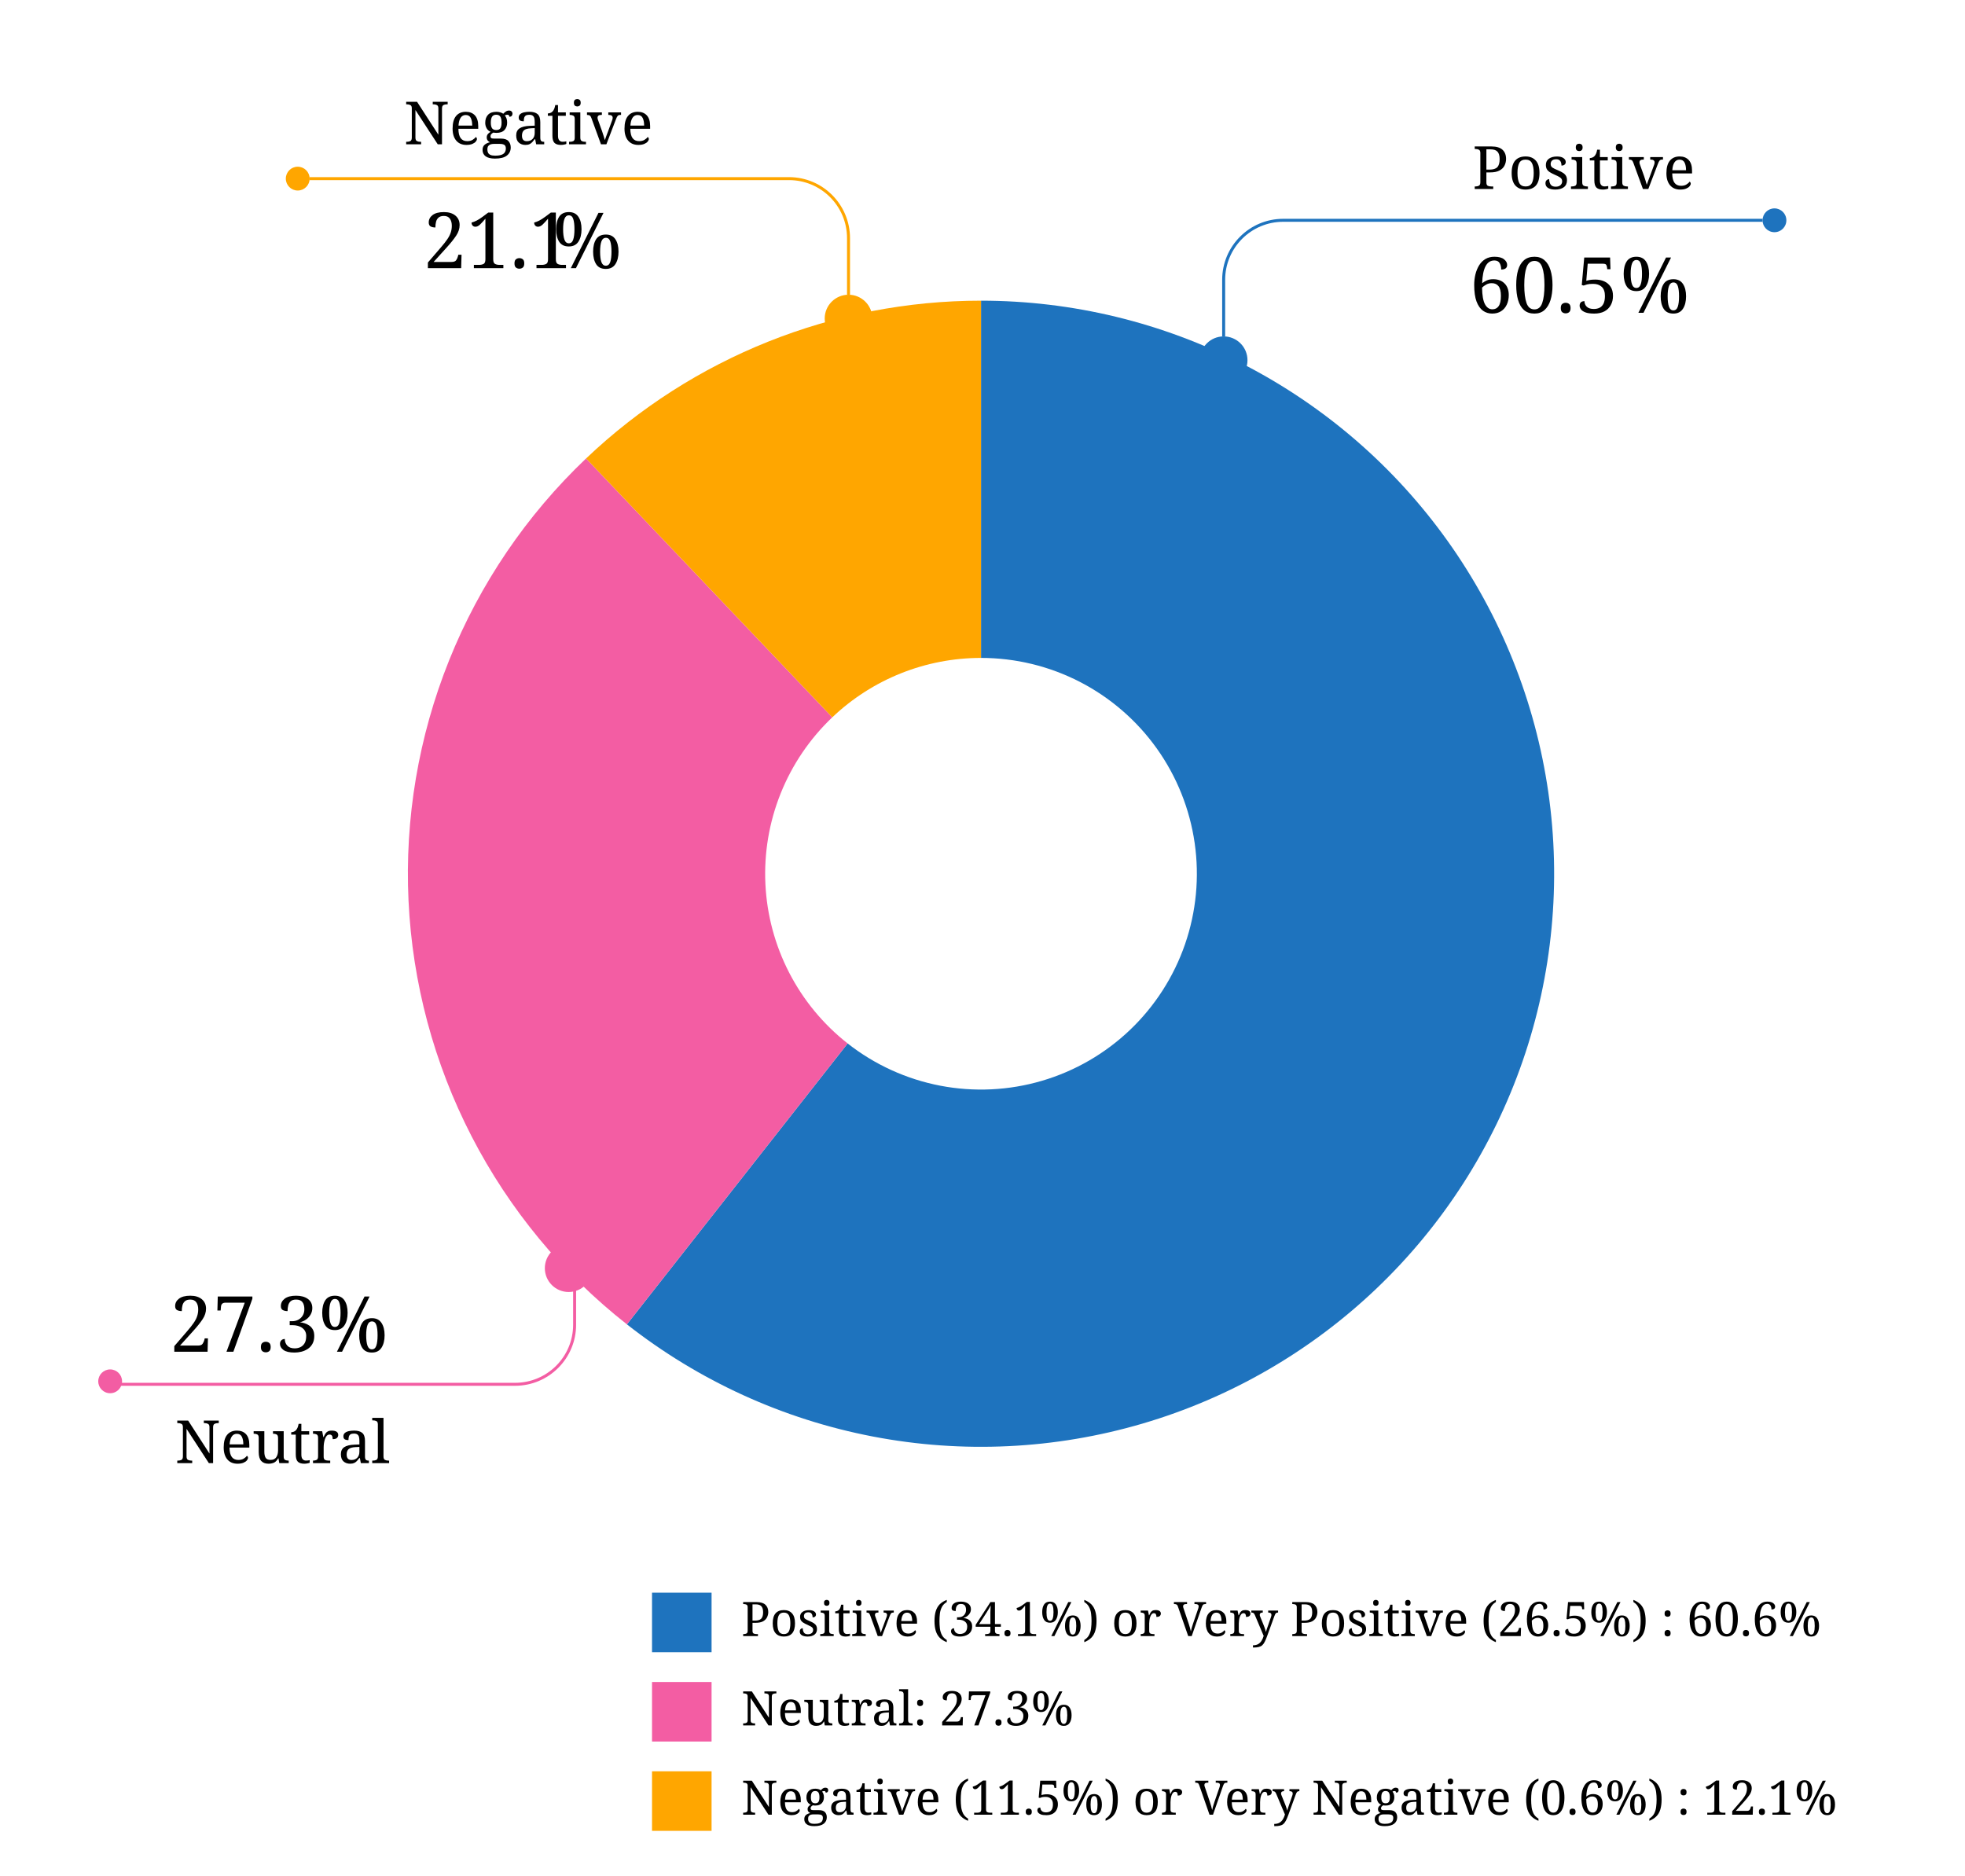
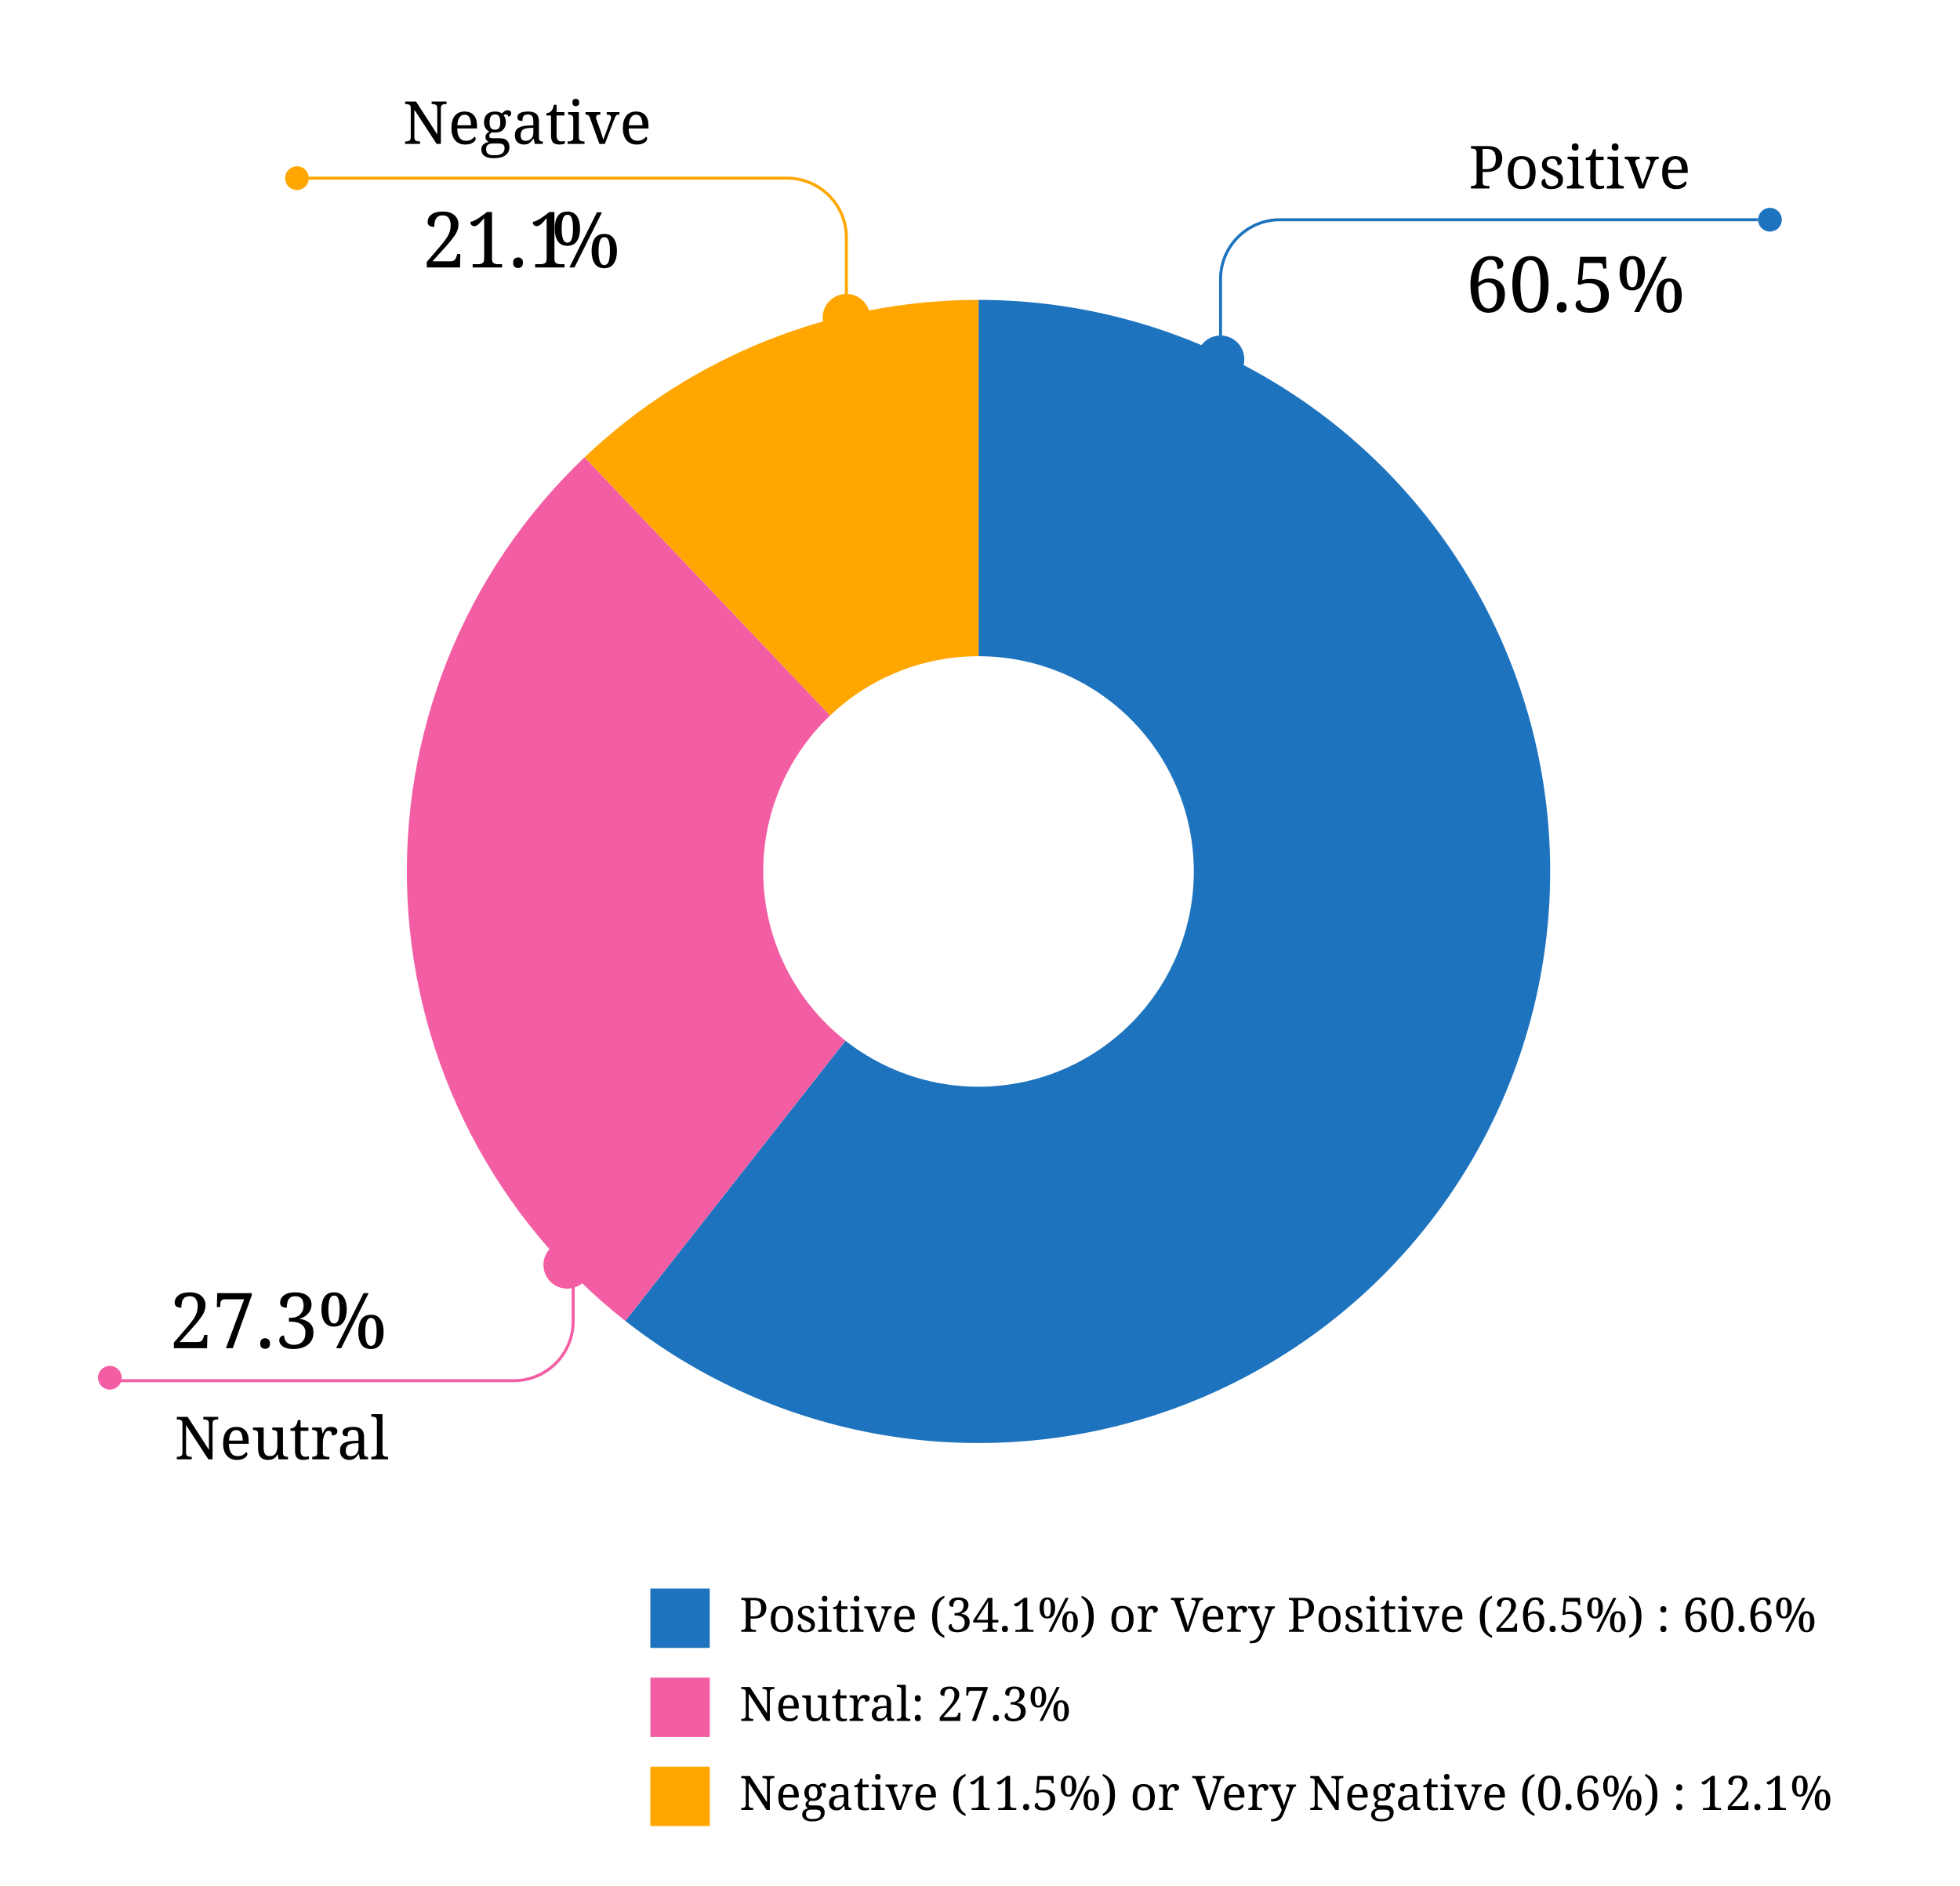
- <svg xmlns="http://www.w3.org/2000/svg" width="660" height="630" viewBox="0 0 660 630" fill="none">
+ <svg xmlns="http://www.w3.org/2000/svg" width="660" height="635" viewBox="0 0 660 635" fill="none">
  <style type="text/css">
  
    @font-face{font-family:"tabular-numbers";src:local("charter"),local("cambria");unicode-range:U+0030-0039}
    text{font-family:'tabular-numbers',georgia,bitstream charter,serif !important}
  
</style>
  <g id="feelings-location-change">
-     <g id="Legend">
-       <g id="Positive">
-         <rect id="Rectangle 1" x="219" y="535" width="20" height="20" fill="#1E73BE" />
-         <text id="Positive (34.1%) or Very Positive (26.5%) : 60.6%" fill="black" xml:space="preserve" style="white-space: pre" font-family="Georgia" font-size="16" letter-spacing="0em">
-           <tspan x="249" y="549.582">Positive (34.1%) or Very Positive (26.5%) : 60.6%</tspan>
-         </text>
-       </g>
-       <g id="Neutral">
-         <rect id="Rectangle 1_2" x="219" y="565" width="20" height="20" fill="#F35DA3" />
-         <text id="Neutral: 27.3%" fill="black" xml:space="preserve" style="white-space: pre" font-family="Georgia" font-size="16" letter-spacing="0em">
-           <tspan x="249" y="579.582">Neutral: 27.3%</tspan>
-         </text>
-       </g>
-       <g id="Negative">
-         <rect id="Rectangle 1_3" x="219" y="595" width="20" height="20" fill="#FFA600" />
-         <text id="Negative (11.5%) or Very Negative (0.6%) : 12.1%" fill="black" xml:space="preserve" style="white-space: pre" font-family="Georgia" font-size="16" letter-spacing="0em">
-           <tspan x="249" y="609.582">Negative (11.5%) or Very Negative (0.6%) : 12.1%</tspan>
-         </text>
-       </g>
-     </g>
-     <g id="Labels">
-       <g id="Positive_2">
-         <g id="Label">
-           <g id="Frame 1">
-             <circle id="end point" r="4" transform="matrix(-1 0 0 1 596 74)" fill="#1E73BE" />
-             <g id="connector-frame">
-               <path id="connector" d="M592 73.5H431V74.5H592V73.5ZM410.5 94V113H411.5V94H410.5ZM431 73.5C419.678 73.5 410.5 82.678 410.5 94H411.5C411.5 83.23 420.23 74.5 431 74.5V73.5Z" fill="#1E73BE" />
-             </g>
-           </g>
-           <circle id="start point" r="8" transform="matrix(-1 0 0 1 411 121)" fill="#1E73BE" />
-         </g>
-         <g id="Frame 2">
-           <text id="Positive_3" fill="black" xml:space="preserve" style="white-space: pre" font-family="Georgia" font-size="20" letter-spacing="0em">
-             <tspan x="494.559" y="63.477">Positive</tspan>
-           </text>
-           <g id="60.5%">
-             <text fill="black" xml:space="preserve" style="white-space: pre" font-family="Georgia" font-size="26" letter-spacing="0em">
-               <tspan x="493.56" y="105.071">60.5</tspan>
-             </text>
-             <text fill="black" xml:space="preserve" style="white-space: pre" font-family="Georgia" font-size="26" letter-spacing="0em">
-               <tspan x="544.188" y="105.071">%</tspan>
-             </text>
-           </g>
-         </g>
-       </g>
-       <g id="Negative_2">
-         <g id="Label_2">
-           <g id="Frame 1_2">
-             <circle id="end point_2" cx="100" cy="60" r="4" fill="#FFA600" />
-             <g id="connector-frame_2">
-               <path id="connector_2" d="M104 59.5H265V60.5H104V59.5ZM285.5 80V99H284.5V80H285.5ZM265 59.5C276.322 59.5 285.5 68.678 285.5 80H284.5C284.5 69.23 275.77 60.5 265 60.5V59.5Z" fill="#FFA600" />
-             </g>
-           </g>
-           <circle id="start point_2" cx="285" cy="107" r="8" fill="#FFA600" />
-         </g>
-         <g id="Frame 2_2">
-           <text id="Negative_3" fill="black" xml:space="preserve" style="white-space: pre" font-family="Georgia" font-size="20" letter-spacing="0em">
-             <tspan x="135.662" y="48.477">Negative</tspan>
-           </text>
-           <g id="21.1%">
-             <text fill="black" xml:space="preserve" style="white-space: pre" font-family="Georgia" font-size="26" letter-spacing="0em">
-               <tspan x="142.127" y="90.071">21.1</tspan>
-             </text>
-             <text fill="black" xml:space="preserve" style="white-space: pre" font-family="Georgia" font-size="26" letter-spacing="0em">
-               <tspan x="185.621" y="90.071">%</tspan>
-             </text>
-           </g>
-         </g>
-       </g>
-       <g id="Neutral_2">
-         <g id="Label_3">
-           <g id="Frame 1_3">
-             <circle id="end point_3" r="4" transform="matrix(1 0 0 -1 37 464)" fill="#F35DA3" />
-           </g>
-         </g>
-         <g id="Frame 2_3">
-           <text id="27.3%" fill="black" xml:space="preserve" style="white-space: pre" font-family="Georgia" font-size="26" letter-spacing="0em">
-             <tspan x="56.953" y="454.071">27.3%</tspan>
-           </text>
-           <text id="Neutral_3" fill="black" xml:space="preserve" style="white-space: pre" font-family="Georgia" font-size="20" letter-spacing="0em">
-             <tspan x="58.779" y="491.478">Neutral</tspan>
-           </text>
-         </g>
-         <circle id="start point_3" r="8" transform="matrix(1 0 0 -1 191 426)" fill="#F35DA3" />
-       </g>
-     </g>
    <g id="Donut chart">
      <path id="Donut_1" d="M329.5 101C360.185 101 390.426 108.336 417.7 122.395C444.975 136.454 468.494 156.83 486.295 181.824C504.097 206.818 515.665 235.705 520.037 266.077C524.408 296.449 521.455 327.427 511.425 356.426C501.394 385.425 484.576 411.607 462.373 432.787C440.171 453.968 413.226 469.533 383.786 478.187C354.347 486.84 323.265 488.331 293.132 482.533C263 476.736 234.689 463.82 210.562 444.861L284.705 350.506C293.792 357.646 304.454 362.511 315.803 364.694C327.152 366.878 338.858 366.316 349.945 363.057C361.033 359.798 371.181 353.936 379.543 345.959C387.905 337.982 394.239 328.121 398.017 317.199C401.795 306.278 402.907 294.611 401.261 283.172C399.614 271.733 395.257 260.853 388.553 251.44C381.848 242.027 372.991 234.353 362.718 229.058C352.446 223.763 341.057 221 329.5 221L329.5 101Z" fill="#1E73BE" />
      <path id="Donut_2" d="M210.562 444.861C188.843 427.794 171.051 406.253 158.395 381.7C145.739 357.148 138.515 330.16 137.214 302.568C135.913 274.976 140.565 247.428 150.854 221.793C161.143 196.159 176.829 173.039 196.846 154.004L279.539 240.963C272.001 248.132 266.093 256.839 262.218 266.494C258.343 276.148 256.59 286.524 257.08 296.915C257.571 307.307 260.291 317.471 265.058 326.718C269.824 335.965 276.525 344.078 284.705 350.506L210.562 444.861Z" fill="#F35DA3" />
      <path id="Donut_3" d="M196.846 154.004C232.629 119.976 280.12 101 329.5 101V221C310.902 221 293.016 228.147 279.539 240.963L196.846 154.004Z" fill="#FFA600" />
-     </g>
-     <g id="connector-frame_3">
-       <path id="connector_3" d="M40 465.5H173V464.5H40V465.5ZM193.5 445V426H192.5V445H193.5ZM173 465.5C184.322 465.5 193.5 456.322 193.5 445H192.5C192.5 455.77 183.77 464.5 173 464.5V465.5Z" fill="#F35DA3" />
+       <g id="connector-frame">
+         <path id="connector" d="M40 465.5H173V464.5H40V465.5ZM193.5 445V426H192.5V445H193.5ZM173 465.5C184.322 465.5 193.5 456.322 193.5 445H192.5C192.5 455.77 183.77 464.5 173 464.5V465.5Z" fill="#F35DA3" />
+       </g>
+       <g id="Labels">
+         <g id="Positive">
+           <g id="Label">
+             <g id="Frame 1">
+               <circle id="end point" r="4" transform="matrix(-1 0 0 1 596 74)" fill="#1E73BE" />
+               <g id="connector-frame_2">
+                 <path id="connector_2" d="M592 73.5H431V74.5H592V73.5ZM410.5 94V113H411.5V94H410.5ZM431 73.5C419.678 73.5 410.5 82.678 410.5 94H411.5C411.5 83.23 420.23 74.5 431 74.5V73.5Z" fill="#1E73BE" />
+               </g>
+             </g>
+             <circle id="start point" r="8" transform="matrix(-1 0 0 1 411 121)" fill="#1E73BE" />
+           </g>
+           <g id="Frame 2">
+             <text id="Positive_2" fill="black" xml:space="preserve" style="white-space: pre" font-family="Georgia" font-size="20" letter-spacing="0em">
+               <tspan x="494.559" y="63.477">Positive</tspan>
+             </text>
+             <g id="60.5%">
+               <text fill="black" xml:space="preserve" style="white-space: pre" font-family="Georgia" font-size="26" letter-spacing="0em">
+                 <tspan x="493.56" y="105.071">60.5</tspan>
+               </text>
+               <text fill="black" xml:space="preserve" style="white-space: pre" font-family="Georgia" font-size="26" letter-spacing="0em">
+                 <tspan x="544.188" y="105.071">%</tspan>
+               </text>
+             </g>
+           </g>
+         </g>
+         <g id="Negative">
+           <g id="Label_2">
+             <g id="Frame 1_2">
+               <circle id="end point_2" cx="100" cy="60" r="4" fill="#FFA600" />
+               <g id="connector-frame_3">
+                 <path id="connector_3" d="M104 59.5H265V60.5H104V59.5ZM285.5 80V99H284.5V80H285.5ZM265 59.5C276.322 59.5 285.5 68.678 285.5 80H284.5C284.5 69.23 275.77 60.5 265 60.5V59.5Z" fill="#FFA600" />
+               </g>
+             </g>
+             <circle id="start point_2" cx="285" cy="107" r="8" fill="#FFA600" />
+           </g>
+           <g id="Frame 2_2">
+             <text id="Negative_2" fill="black" xml:space="preserve" style="white-space: pre" font-family="Georgia" font-size="20" letter-spacing="0em">
+               <tspan x="135.662" y="48.477">Negative</tspan>
+             </text>
+             <g id="21.1%">
+               <text fill="black" xml:space="preserve" style="white-space: pre" font-family="Georgia" font-size="26" letter-spacing="0em">
+                 <tspan x="142.127" y="90.071">21.1</tspan>
+               </text>
+               <text fill="black" xml:space="preserve" style="white-space: pre" font-family="Georgia" font-size="26" letter-spacing="0em">
+                 <tspan x="185.621" y="90.071">%</tspan>
+               </text>
+             </g>
+           </g>
+         </g>
+         <g id="Neutral">
+           <g id="Label_3">
+             <g id="Frame 1_3">
+               <circle id="end point_3" r="4" transform="matrix(1 0 0 -1 37 464)" fill="#F35DA3" />
+             </g>
+           </g>
+           <g id="Frame 2_3">
+             <text id="27.3%" fill="black" xml:space="preserve" style="white-space: pre" font-family="Georgia" font-size="26" letter-spacing="0em">
+               <tspan x="56.953" y="454.071">27.3%</tspan>
+             </text>
+             <text id="Neutral_2" fill="black" xml:space="preserve" style="white-space: pre" font-family="Georgia" font-size="20" letter-spacing="0em">
+               <tspan x="58.779" y="491.478">Neutral</tspan>
+             </text>
+           </g>
+           <circle id="start point_3" r="8" transform="matrix(1 0 0 -1 191 426)" fill="#F35DA3" />
+         </g>
+       </g>
+       <g id="Legend">
+         <g id="Positive_3">
+           <rect id="Rectangle 1" x="219" y="535" width="20" height="20" fill="#1E73BE" />
+           <text id="Positive (34.1%) or Very Positive (26.5%) : 60.6%" fill="black" xml:space="preserve" style="white-space: pre" font-family="Georgia" font-size="16" letter-spacing="0em">
+             <tspan x="249" y="549.582">Positive (34.1%) or Very Positive (26.5%) : 60.6%</tspan>
+           </text>
+         </g>
+         <g id="Neutral_3">
+           <rect id="Rectangle 1_2" x="219" y="565" width="20" height="20" fill="#F35DA3" />
+           <text id="Neutral: 27.3%" fill="black" xml:space="preserve" style="white-space: pre" font-family="Georgia" font-size="16" letter-spacing="0em">
+             <tspan x="249" y="579.582">Neutral: 27.3%</tspan>
+           </text>
+         </g>
+         <g id="Negative_3">
+           <rect id="Rectangle 1_3" x="219" y="595" width="20" height="20" fill="#FFA600" />
+           <text id="Negative (11.5%) or Very Negative (0.6%) : 12.1%" fill="black" xml:space="preserve" style="white-space: pre" font-family="Georgia" font-size="16" letter-spacing="0em">
+             <tspan x="249" y="609.582">Negative (11.5%) or Very Negative (0.6%) : 12.1%</tspan>
+           </text>
+         </g>
+       </g>
    </g>
  </g>
</svg>
